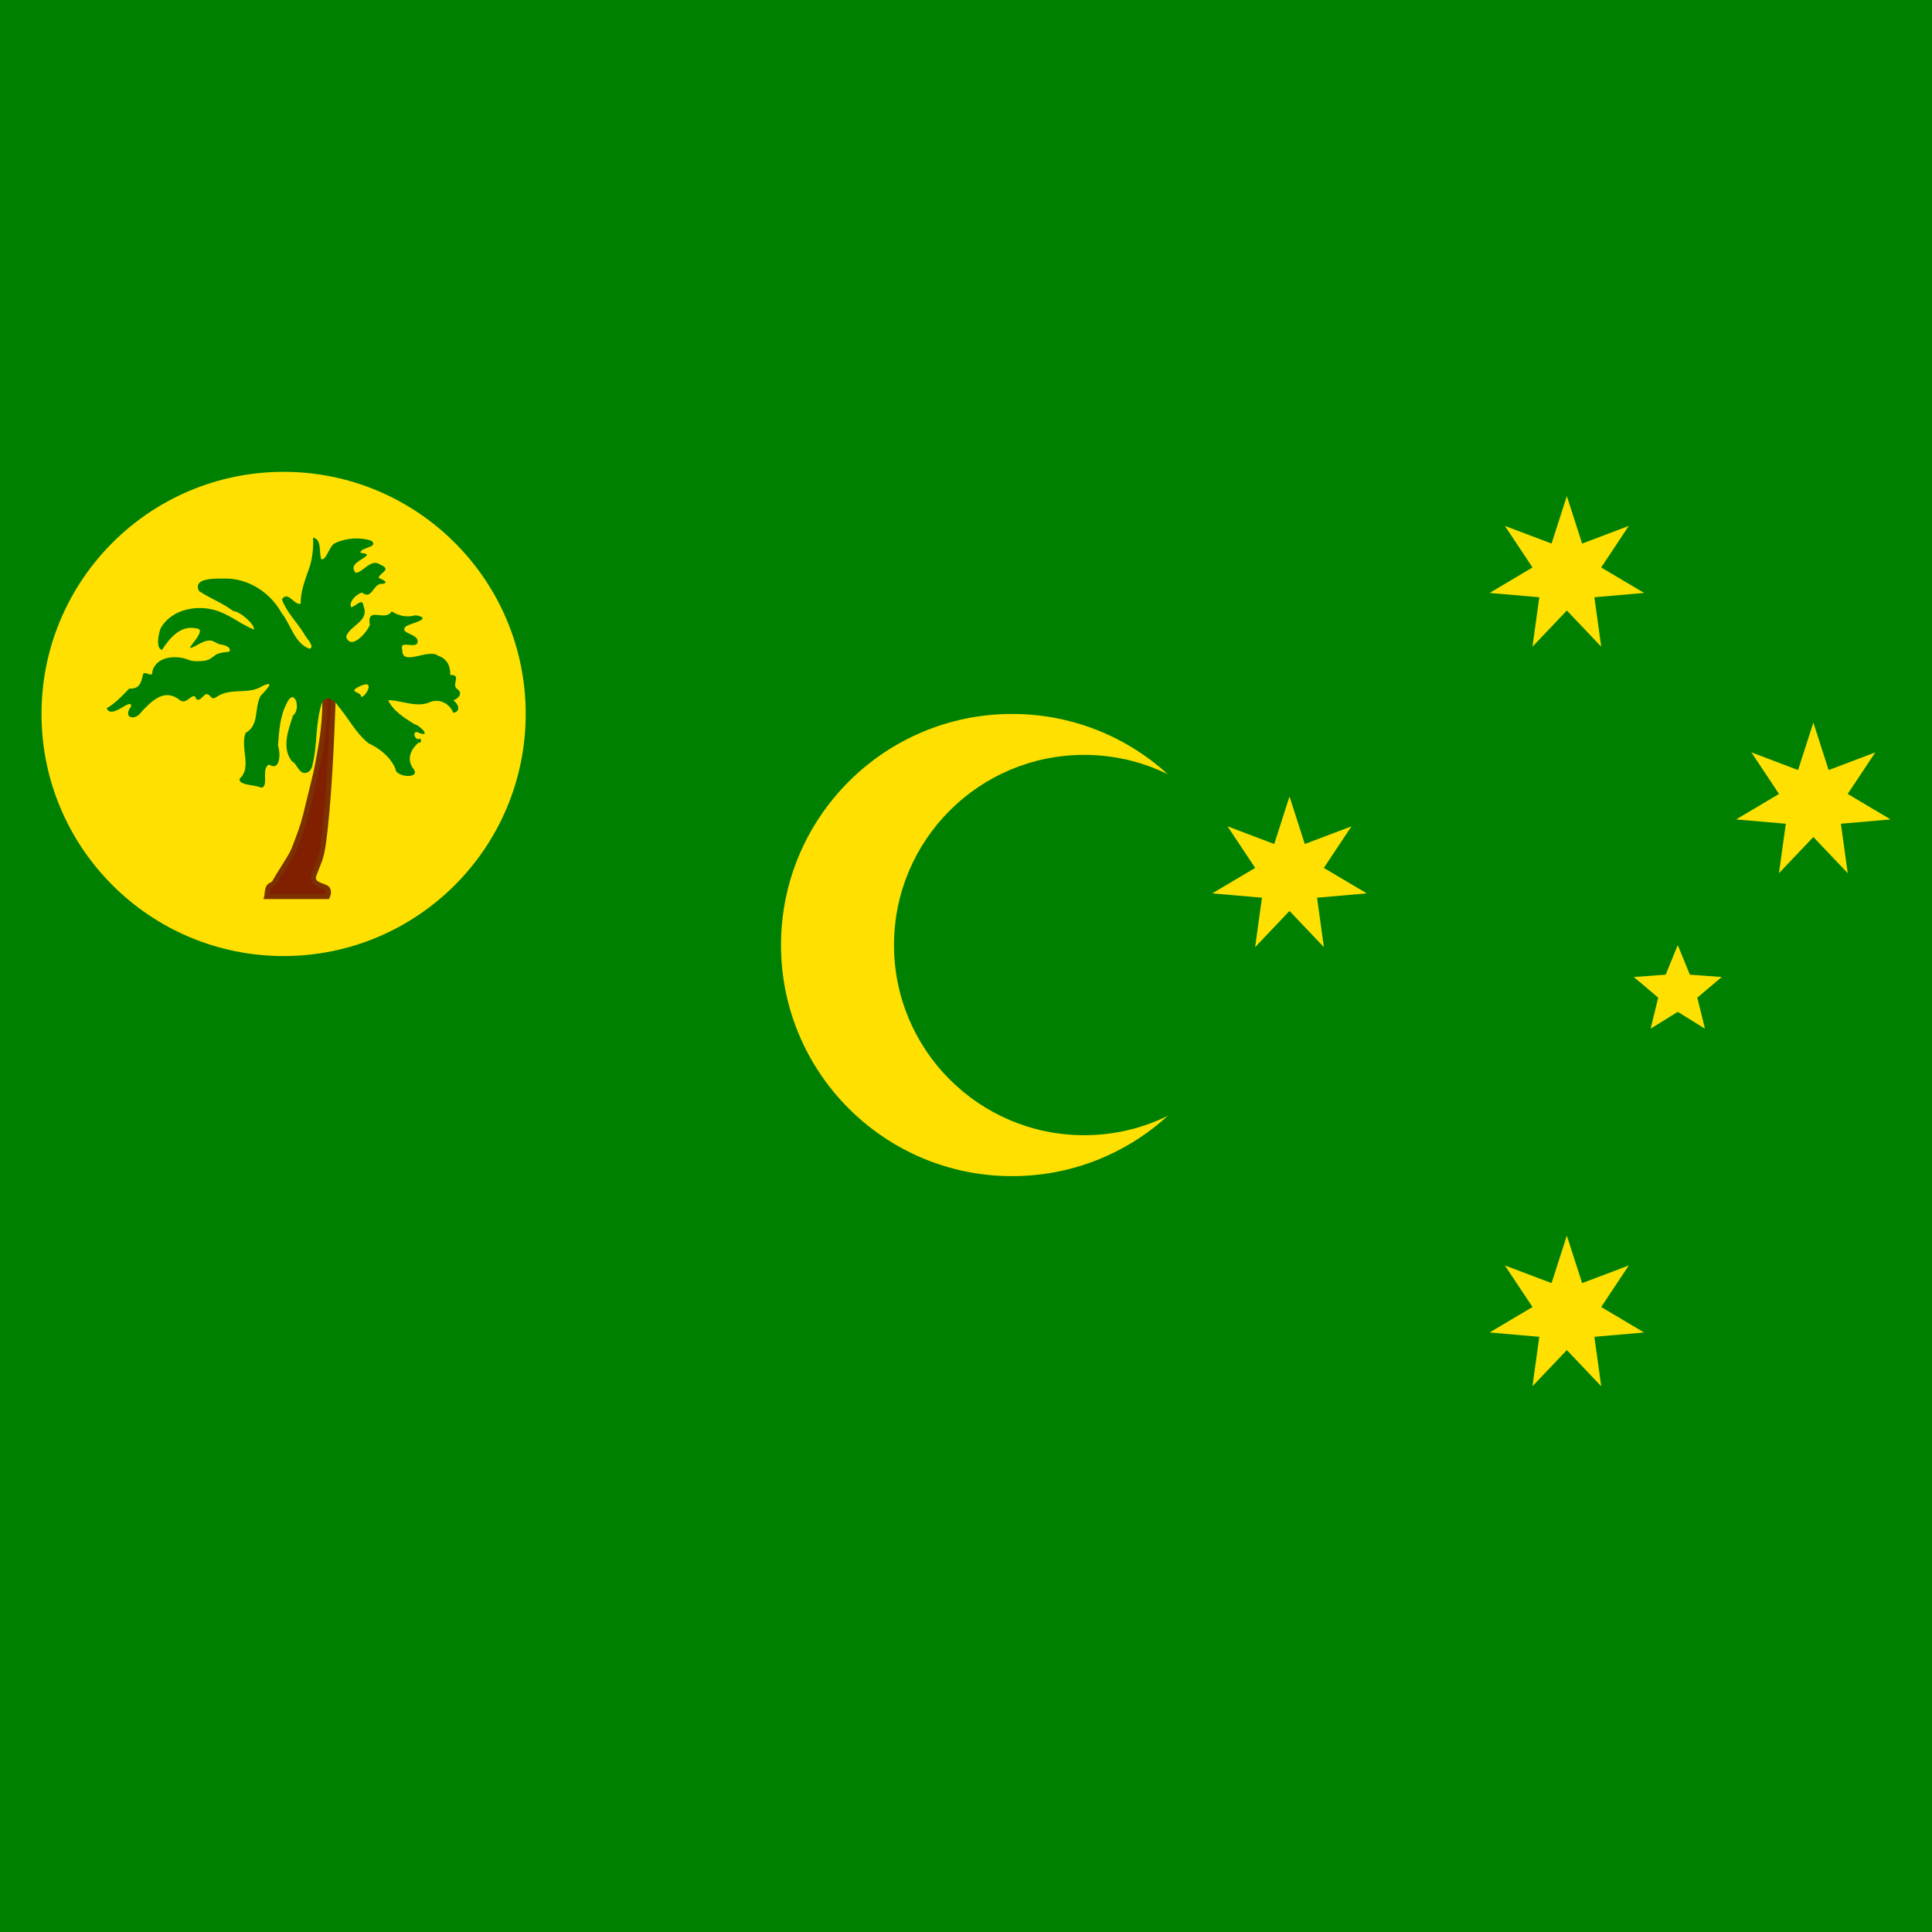
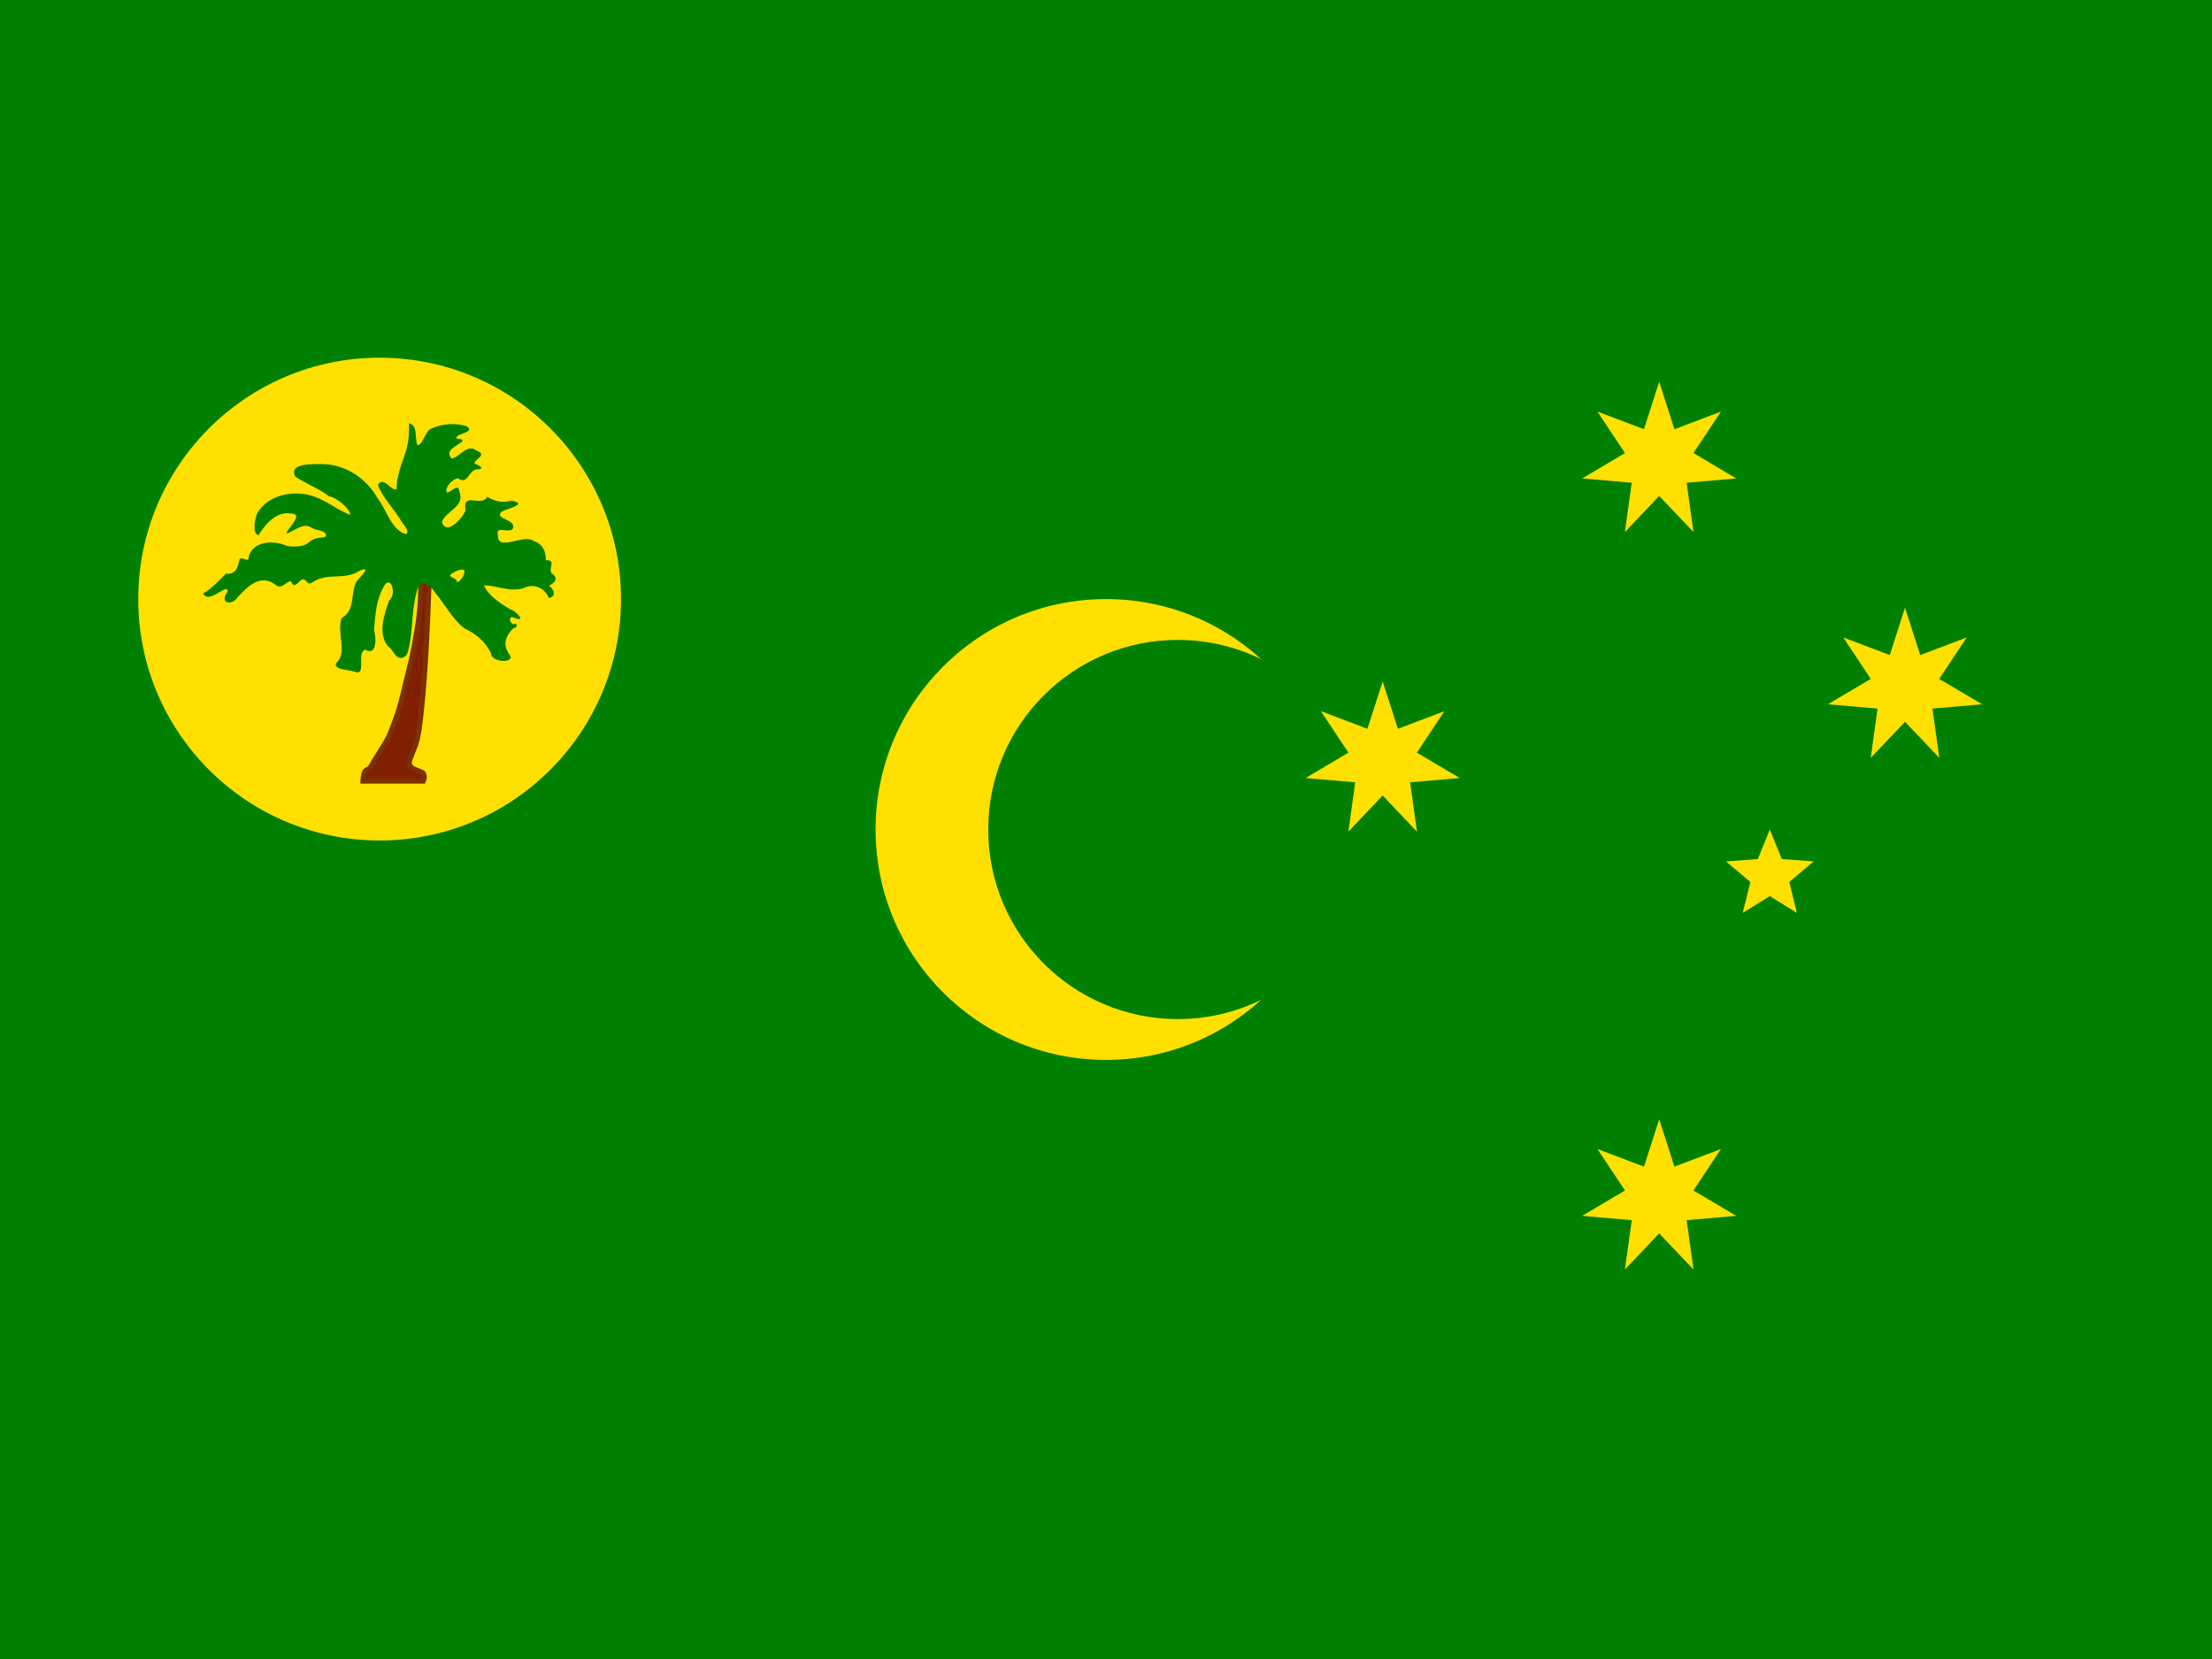
- <svg xmlns="http://www.w3.org/2000/svg" xmlns:xlink="http://www.w3.org/1999/xlink" height="512" width="512" version="1">
+ <svg xmlns="http://www.w3.org/2000/svg" xmlns:xlink="http://www.w3.org/1999/xlink" height="480" width="640" version="1">
  <defs>
    <path d="M0-360l69.42 215.845 212.04-80.3L155.987-35.604l194.986 115.71-225.88 19.65 31.104 224.592L0 160l-156.198 164.35 31.105-224.592-225.88-19.65 194.985-115.71-125.47-188.854 212.037 80.3z" id="a" />
    <path d="M0-210L54.86-75.508l144.862 10.614L88.765 28.842l34.67 141.052L0 93.334l-123.435 76.56 34.67-141.052-110.957-93.736L-54.86-75.508z" id="b" />
  </defs>
-   <path fill="green" d="M0 0h512v512H0z" />
-   <circle cx="268.22" cy="250.446" r="61.243" fill="#ffe000" />
-   <circle cx="287.316" cy="250.446" r="50.394" fill="green" />
-   <circle cx="75.159" cy="189.203" r="64.159" fill="#ffe000" />
-   <path d="M70.732 237.58h16.02s.724-1.47-.16-2.204c-.885-.734-4.33-.896-3.4-3.493 1.914-5.34 2.18-3.694 3.383-16.376 1.2-12.683 1.78-32.575 1.78-32.575H86.04s.446 6.185-.89 14.24c-1.334 8.055-1.735 8.767-3.203 14.952-1.47 6.186-1.69 6.72-3.026 10.325-1.334 3.603-1.468 3.78-3.56 7.12-2.09 3.336-1.334 2.09-2.49 4.093-.58 1-1.292.734-1.68 1.463-.39.728-.458 2.453-.458 2.453z" fill="#802000" stroke="#7b3100" stroke-width="1.361" />
-   <path d="M82.957 142.46c.134 2.488-.117 5.783-1.148 8.463-1.047 2.988-2.184 5.965-2.127 9.06-1.663.564-3.376-3.598-4.976-1.15 1.203 3.385 3.98 6.064 5.883 9.112.32.946 3.058 3.414 1.474 3.988-3.998-1.37-4.967-6.434-7.447-9.51-2.88-5.177-8.25-8.836-14.232-9.09-2.247.06-9.552-.556-7.652 3.292 2.8 1.903 6.25 3.144 9.014 5.28 2.06.193 5.792 3.63 5.574 4.93-3.62-1.467-5.316-3.225-9.22-4.77-5.287-2.04-12.6-.812-15.528 4.436-.546 1.367-1.352 5.35.365 5.73 2.005-3.13 4.874-6.63 9.125-5.692 3.34.26-3.726 6.22-1.024 5.02.857-.38 2.834-1.677 4.206-1.813 1.372-.135 2.138.892 3.178 1.034 2.082.283 2.655 1.155 2.462 1.663-.227.6-.89.088-3.005.76-1.06.334-1.61 1.264-2.846 1.69-1.234.425-3.8.455-4.76.078-3.357-1.457-8.86-1.203-9.906 3.003 0 1.85-1.647-.205-2.407.594-.57 2.02-.717 4.09-3.71 3.908-1.818 1.906-3.68 3.88-5.986 5.236 1.354 3.11 6.72-3.12 6.468-.493-2.345 3.198 1.207 3.87 2.762 1.41 2.63-2.78 5.887-6.162 9.81-3.362 1.87 1.76 2.956-.93 4.31-.786.85 2.185 1.923.107 2.89-.51 1.584-.2 1.14 1.977 3.02.637 3.75-2.482 8.364-.397 12.027-2.81 3.9-1.778.55 1.43-.528 2.683-1.713 3.323-.227 7.685-3.943 9.75-1.494 3.96 1.762 9.18-1.56 12.11-.482 1.836 4.273 1.626 5.607 2.38 2.338.093-.1-5.35 2.22-6.08 3.11 1.925 2.965-3.445 2.323-5.1.3-3.766.514-7.883 2.385-11.293 1.99-4.18 3.83 1.702 1.603 3.357-1.264 3.843-3.106 8.653-.23 12.227.83.187 1.51 2.196 2.583 2.813 1.074.618 2.54-.156 2.808-1.984 1.376-5.505.683-11.424 2.648-16.777 1.388-1.66 3.302-.268 4.162 1.257 2.755 3.198 4.692 7.196 8.027 9.832 3.036 1.42 5.722 3.57 7.12 6.696-.017 2.412 6.852 2.782 4.8.1-1.97-2.61-.67-5.22 1.324-6.955 1.067.263.752-1.65-.086-.893-1.34-.317-1.427-2.772.437-1.605 3.14 1.014-.243-2.272-1.378-2.373-2.655-1.646-5.706-3.54-7.01-6.4 3.455.036 7.043 1.9 10.575.743 2.83-1.454 5.702.122 6.69 2.617 2.19-.35 1.256-2.544 0-3.275 1.6-.66 2.708-2.03.768-3.238-1.025-1.338 1.374-3.62-1.575-3.525.096-2.253-.79-4.314-3.247-5.093-2.46-2.083-9.68 3.07-9.47-1.626-.727-2.556 2.933-.342 3.956-1.617 1.055-2.695-5.037-2.432-3.027-4.52 1.313-.846 7.475-2.06 2.643-2.965-2.412.663-4.482.172-6.38-1.022-1.73 2.894-6.668-1.57-5.788 3.573-.676 1.938-5.09 6.974-6.286 3.116 1.016-3.024 6.247-4.013 4.625-8.09-.25-2.545-2.36.443-3.353.253-.504-1.584 1.522-3.452 2.934-3.828 2.802 2.155 2.887-2.72 5.552-2.322 1.945-.432-.628-1.267-1.17-1.633.532-1.424 3.52-2.152.59-3.388-2.584-1.918-4.5 1.908-6.63 2.112-2.046-2.31 1.857-3.42 2.934-4.636.058-.906-2.276-.273-1.574-1.063.61-1.09 4.743-1.17 2.807-2.807-2.914-1-6.674-.75-9.47.545-1.762.57-2.28 4.554-3.8 4.39-.713-1.774.233-5.272-2.21-5.785zm13.78 38.915c2.22-.376.047 3.372-1.02 3.317.094-1.347-3.212-1.217-1.16-2.39a6.685 6.685 0 0 1 2.18-.927z" fill="green" />
-   <g transform="matrix(.05833 0 0 .05833 -25.746 103.463)" fill="#ffe000">
+   <path fill="green" d="M0 0h640v480H0z" />
+   <circle cx="320" cy="240" r="66.667" fill="#ffe000" />
+   <circle cx="340.787" cy="240" r="54.857" fill="green" />
+   <circle cx="109.841" cy="173.333" r="69.841" fill="#ffe000" />
+   <path d="M105.022 225.994h17.44s.787-1.6-.176-2.398c-.963-.8-4.713-.975-3.7-3.803 2.083-5.813 2.374-4.02 3.682-17.827 1.308-13.806 1.937-35.46 1.937-35.46h-2.52s.486 6.734-.967 15.502c-1.454 8.77-1.89 9.543-3.488 16.277-1.6 6.733-1.84 7.314-3.294 11.238-1.453 3.924-1.6 4.118-3.876 7.75-2.276 3.634-1.453 2.277-2.712 4.457-.63 1.09-1.405.8-1.83 1.593-.423.793-.496 2.67-.496 2.67z" fill="#802000" stroke="#7b3100" stroke-width="1.481" />
+   <path d="M118.33 122.45c.145 2.71-.127 6.295-1.25 9.213-1.138 3.252-2.376 6.494-2.315 9.86-1.81.617-3.674-3.915-5.416-1.25 1.308 3.685 4.33 6.6 6.403 9.92.35 1.03 3.33 3.716 1.605 4.34-4.353-1.49-5.407-7.003-8.107-10.352-3.134-5.634-8.98-9.617-15.49-9.892-2.447.064-10.4-.607-8.33 3.582 3.047 2.072 6.802 3.423 9.81 5.748 2.243.21 6.306 3.952 6.07 5.367-3.944-1.597-5.79-3.512-10.037-5.19-5.757-2.225-13.72-.887-16.905 4.825-.594 1.488-1.47 5.824.397 6.238 2.183-3.41 5.306-7.22 9.933-6.197 3.635.285-4.055 6.772-1.114 5.466.932-.413 3.085-1.826 4.578-1.974 1.493-.147 2.327.97 3.46 1.125 2.266.31 2.89 1.26 2.68 1.812-.248.65-.968.094-3.27.825-1.153.365-1.754 1.377-3.098 1.84-1.343.464-4.138.496-5.182.086-3.654-1.586-9.644-1.31-10.783 3.268-.002 2.014-1.794-.222-2.622.648-.62 2.197-.78 4.453-4.04 4.253-1.978 2.074-4.004 4.223-6.515 5.7 1.474 3.383 7.314-3.398 7.04-.54-2.552 3.482 1.314 4.215 3.007 1.535 2.863-3.025 6.408-6.706 10.68-3.658 2.035 1.915 3.217-1.013 4.69-.856.927 2.38 2.095.118 3.148-.555 1.723-.214 1.238 2.153 3.287.695 4.082-2.702 9.104-.432 13.092-3.06 4.244-1.934.596 1.557-.576 2.922-1.864 3.617-.247 8.366-4.292 10.612-1.625 4.31 1.92 9.994-1.696 13.183-.525 2 4.65 1.77 6.103 2.593 2.545.1-.11-5.826 2.416-6.62 3.388 2.096 3.23-3.75 2.53-5.553.328-4.098.56-8.58 2.596-12.292 2.165-4.55 4.17 1.853 1.746 3.655-1.377 4.183-3.38 9.42-.25 13.31.902.202 1.643 2.39 2.81 3.06 1.17.673 2.765-.17 3.056-2.16 1.498-5.99.743-12.434 2.883-18.26 1.512-1.806 3.595-.292 4.532 1.368 3 3.48 5.107 7.833 8.737 10.702 3.305 1.547 6.228 3.886 7.75 7.29-.02 2.625 7.46 3.027 5.224.11-2.144-2.842-.73-5.684 1.442-7.573 1.163.287.82-1.796-.092-.972-1.46-.345-1.554-3.017.476-1.747 3.418 1.104-.267-2.474-1.502-2.583-2.89-1.792-6.21-3.853-7.632-6.967 3.762.04 7.668 2.068 11.512.81 3.082-1.584 6.208.13 7.284 2.848 2.382-.38 1.367-2.77 0-3.565 1.743-.718 2.948-2.21.835-3.524-1.116-1.456 1.496-3.94-1.714-3.836.104-2.453-.86-4.697-3.534-5.544-2.68-2.268-10.538 3.34-10.31-1.77-.792-2.783 3.192-.373 4.306-1.76 1.15-2.933-5.482-2.647-3.294-4.92 1.43-.92 8.137-2.243 2.877-3.227-2.626.72-4.88.186-6.945-1.113-1.883 3.15-7.26-1.71-6.302 3.89-.736 2.108-5.54 7.59-6.842 3.39 1.107-3.29 6.8-4.368 5.035-8.806-.27-2.77-2.568.483-3.65.276-.548-1.724 1.658-3.757 3.195-4.166 3.05 2.346 3.142-2.96 6.043-2.528 2.118-.47-.684-1.38-1.275-1.778.58-1.55 3.832-2.342.644-3.688-2.813-2.087-4.898 2.077-7.218 2.3-2.227-2.515 2.022-3.723 3.194-5.047.063-.988-2.477-.3-1.713-1.158.664-1.187 5.162-1.275 3.056-3.056-3.17-1.09-7.265-.818-10.31.593-1.916.62-2.48 4.956-4.134 4.776-.777-1.93.253-5.738-2.407-6.296zm15 42.362c2.417-.41.05 3.67-1.11 3.61.102-1.465-3.497-1.324-1.264-2.6a7.277 7.277 0 0 1 2.374-1.01z" fill="green" />
+   <g transform="translate(0 80) scale(.0635)" fill="#ffe000">
    <use height="100%" width="100%" xlink:href="#a" x="7560" y="4200" />
    <use height="100%" width="100%" xlink:href="#a" x="6300" y="2205" />
    <use height="100%" width="100%" xlink:href="#a" x="7560" y="840" />
    <use height="100%" width="100%" xlink:href="#a" x="8680" y="1869" />
    <use height="100%" width="100%" xlink:href="#b" x="8064" y="2730" />
  </g>
</svg>
